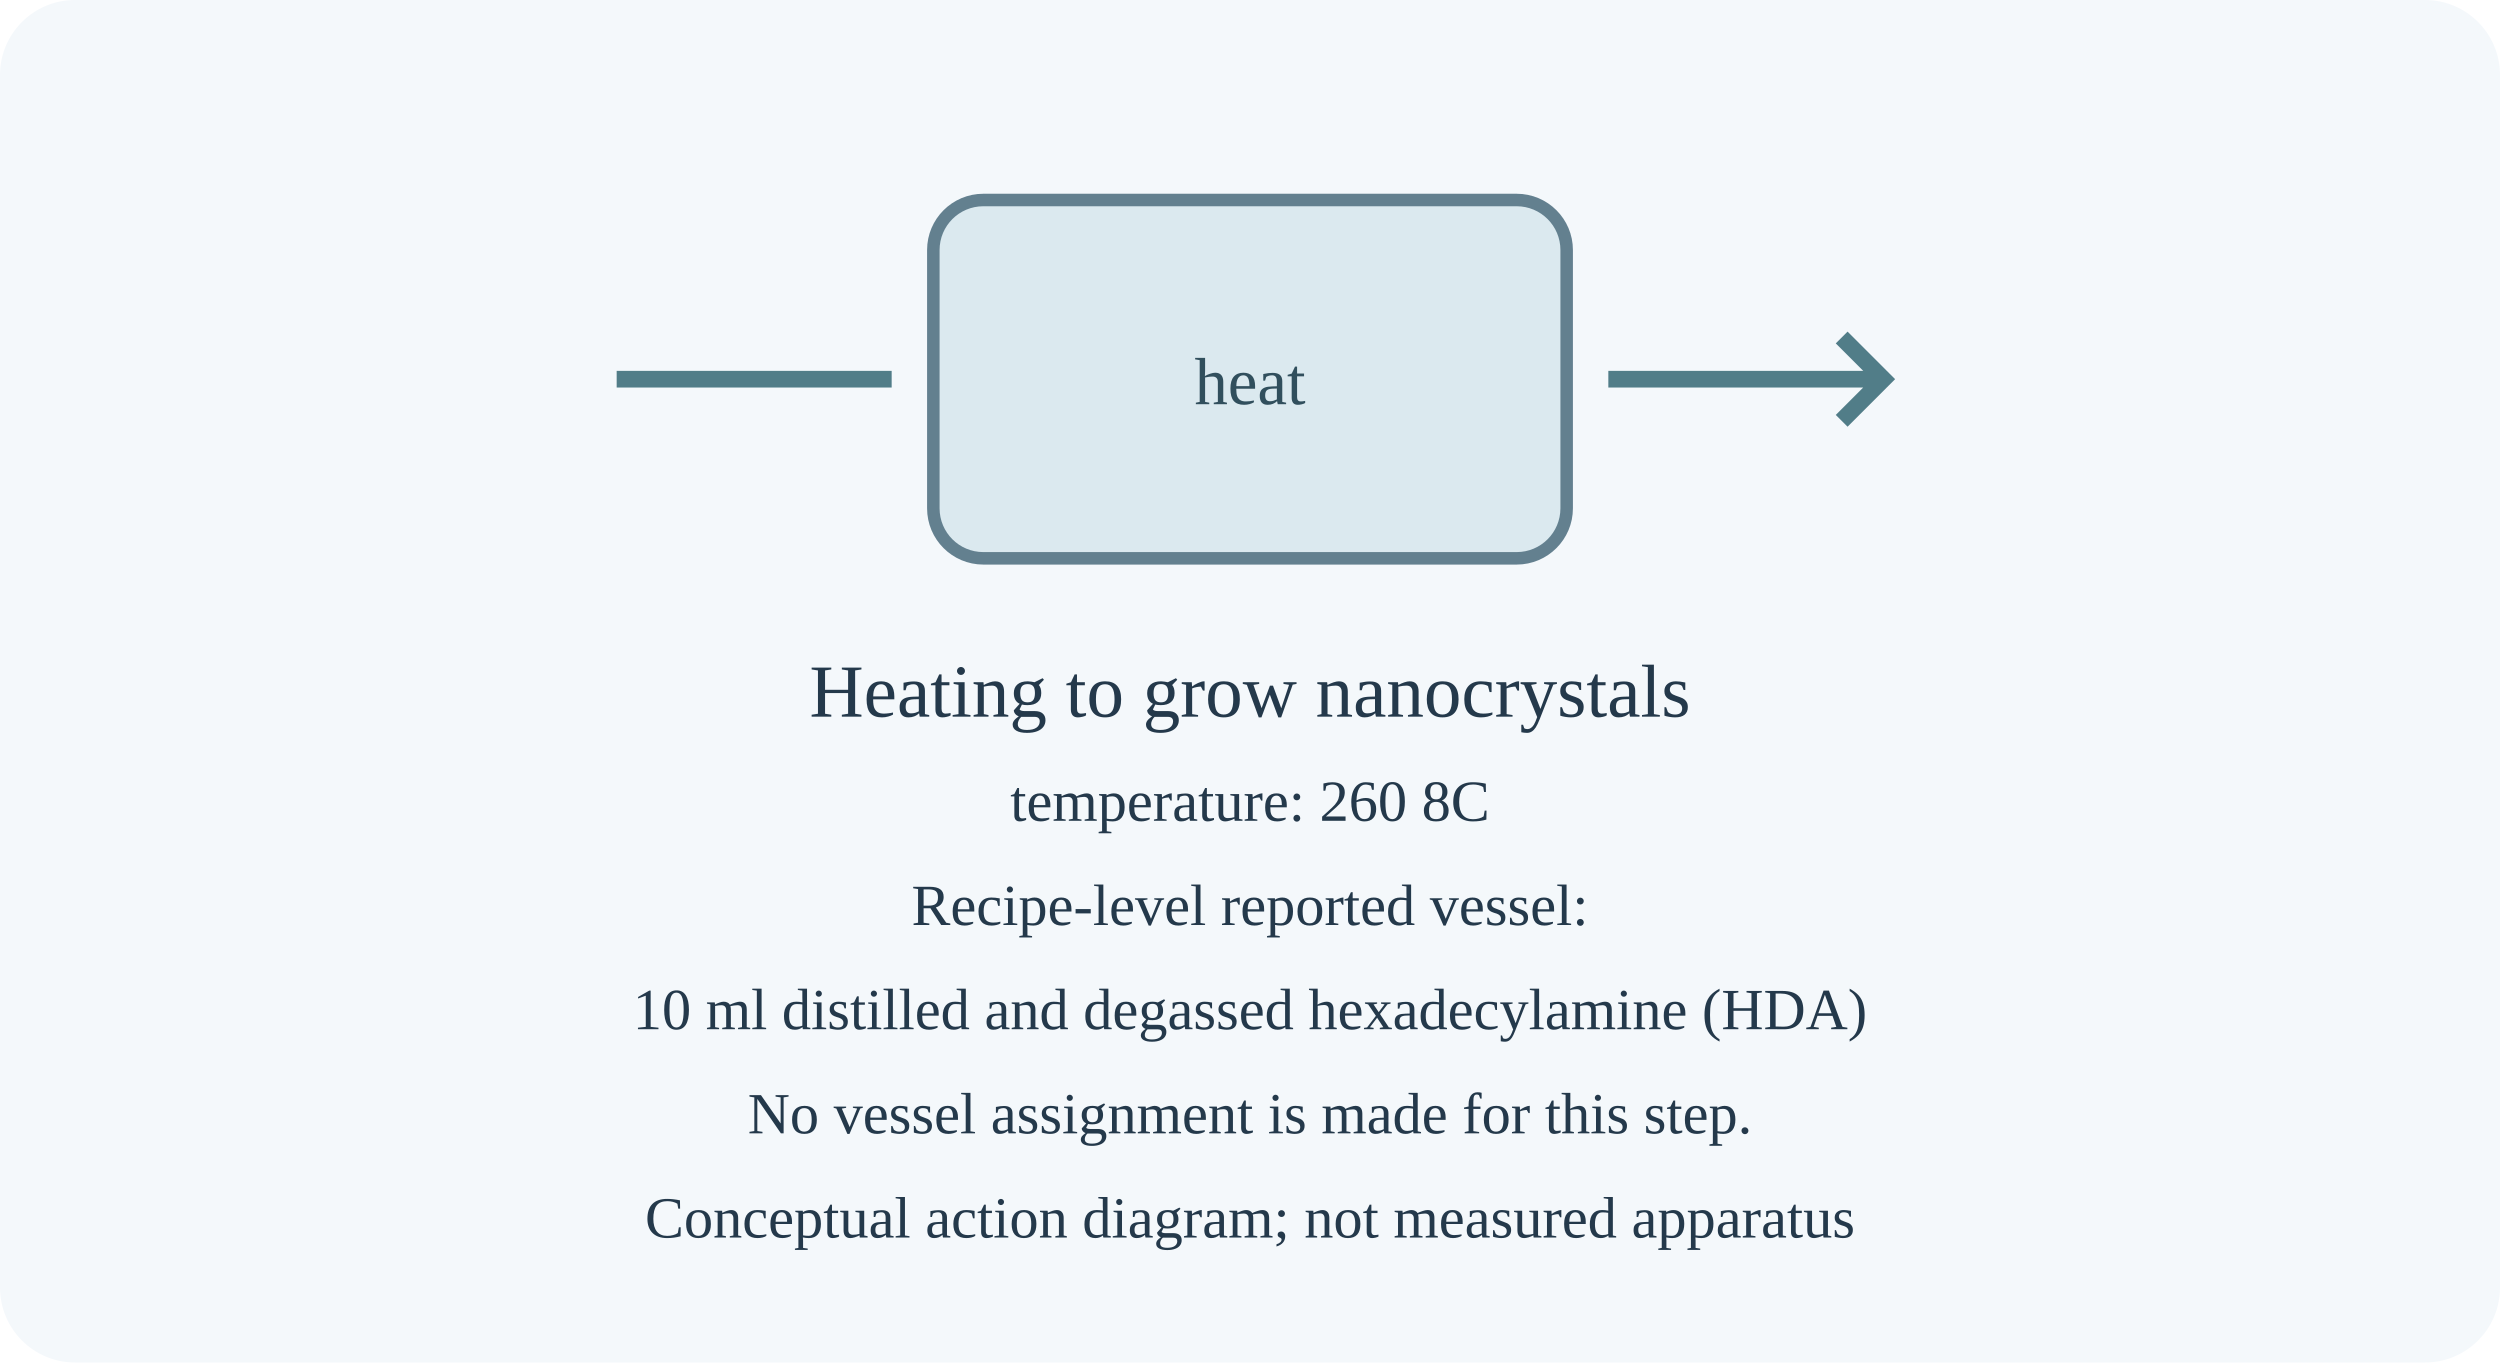
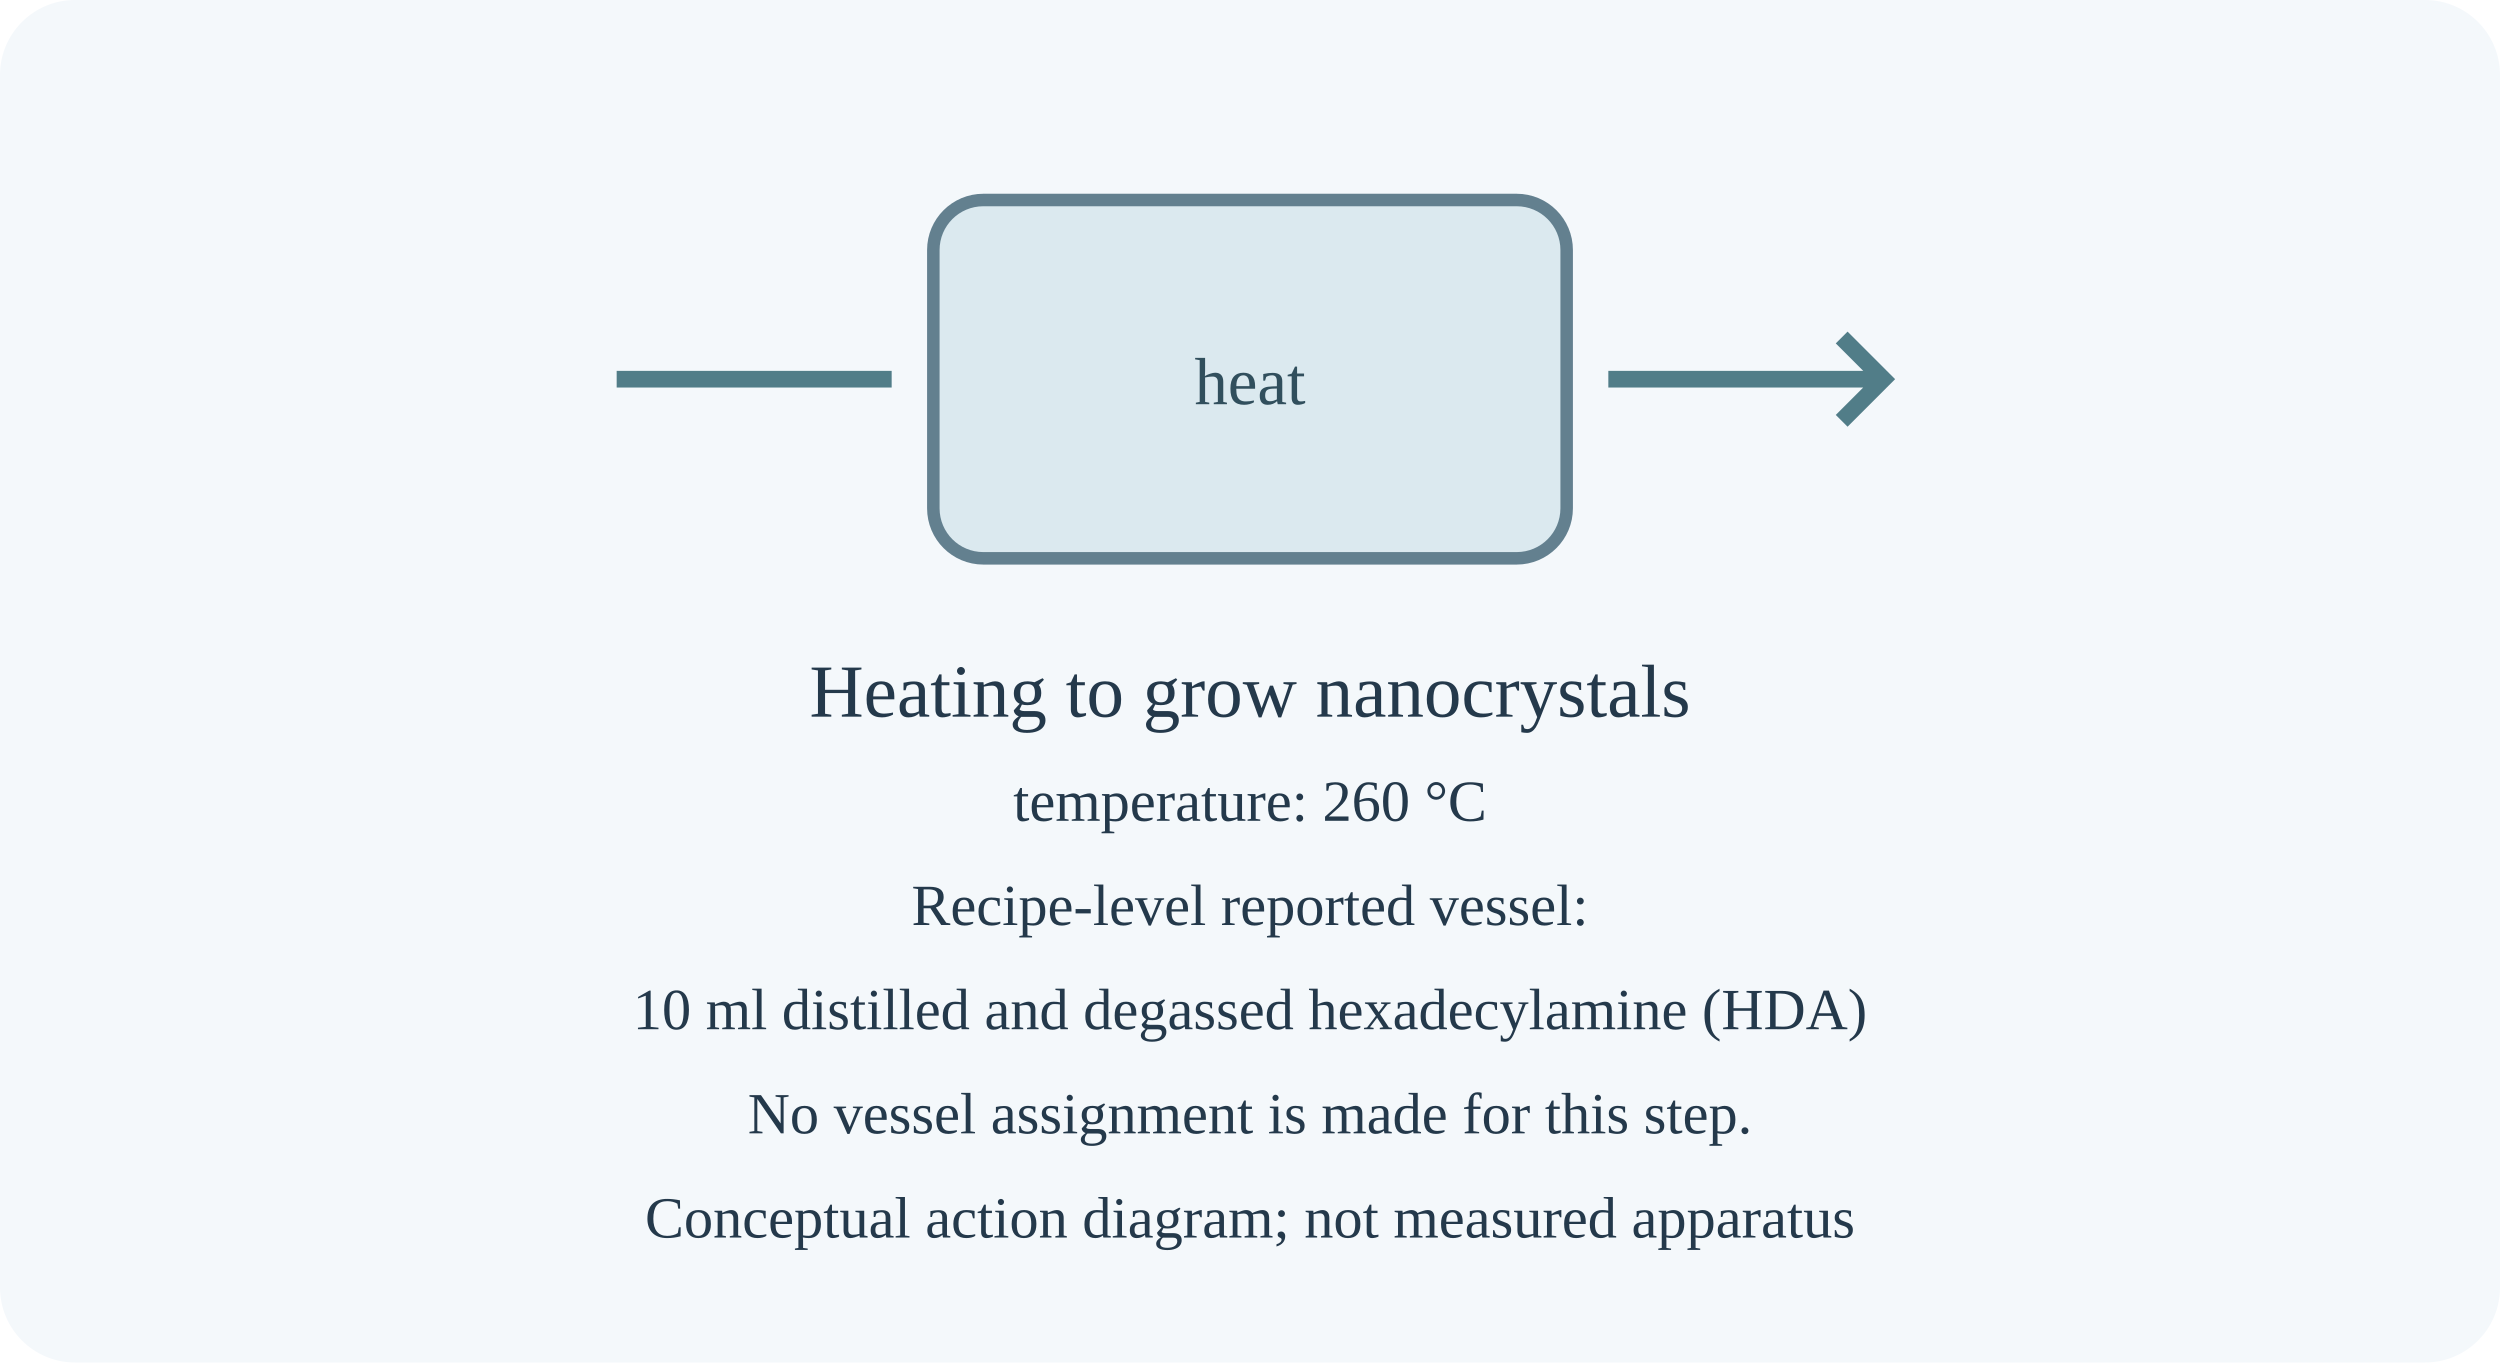
<svg xmlns="http://www.w3.org/2000/svg" viewBox="0 0 600 327" role="img" aria-labelledby="title desc">
  <rect width="600" height="327" rx="18" fill="#f4f8fb" />
  <rect x="224" y="48" width="152" height="86" rx="12" fill="#dbe9ef" stroke="#63808f" stroke-width="3" />
  <path d="M148 91H214M386 91H452M442 81L452 91 442 101" fill="none" stroke="#517d88" stroke-width="4" />
  <text x="300" y="97" text-anchor="middle" font-size="16" fill="#314f5d">heat</text>
  <text x="300" y="172" text-anchor="middle" font-size="18" fill="#24394b">Heating to grow nanocrystals</text>
-   <text x="300" y="197" text-anchor="middle" font-size="14" fill="#24394b">temperature: 260 8C</text>
+   <text x="300" y="197" text-anchor="middle" font-size="14" fill="#24394b">temperature: 260 °C</text>
  <text x="300" y="222" text-anchor="middle" font-size="14" fill="#24394b">Recipe-level reported vessel:</text>
  <text x="300" y="247" text-anchor="middle" font-size="14" fill="#24394b">10 ml distilled and degassed hexadecylamine (HDA)</text>
  <text x="300" y="272" text-anchor="middle" font-size="14" fill="#24394b">No vessel assignment is made for this step.</text>
  <text x="300" y="297" text-anchor="middle" font-size="14" fill="#24394b">Conceptual action diagram; not measured apparatus</text>
</svg>
